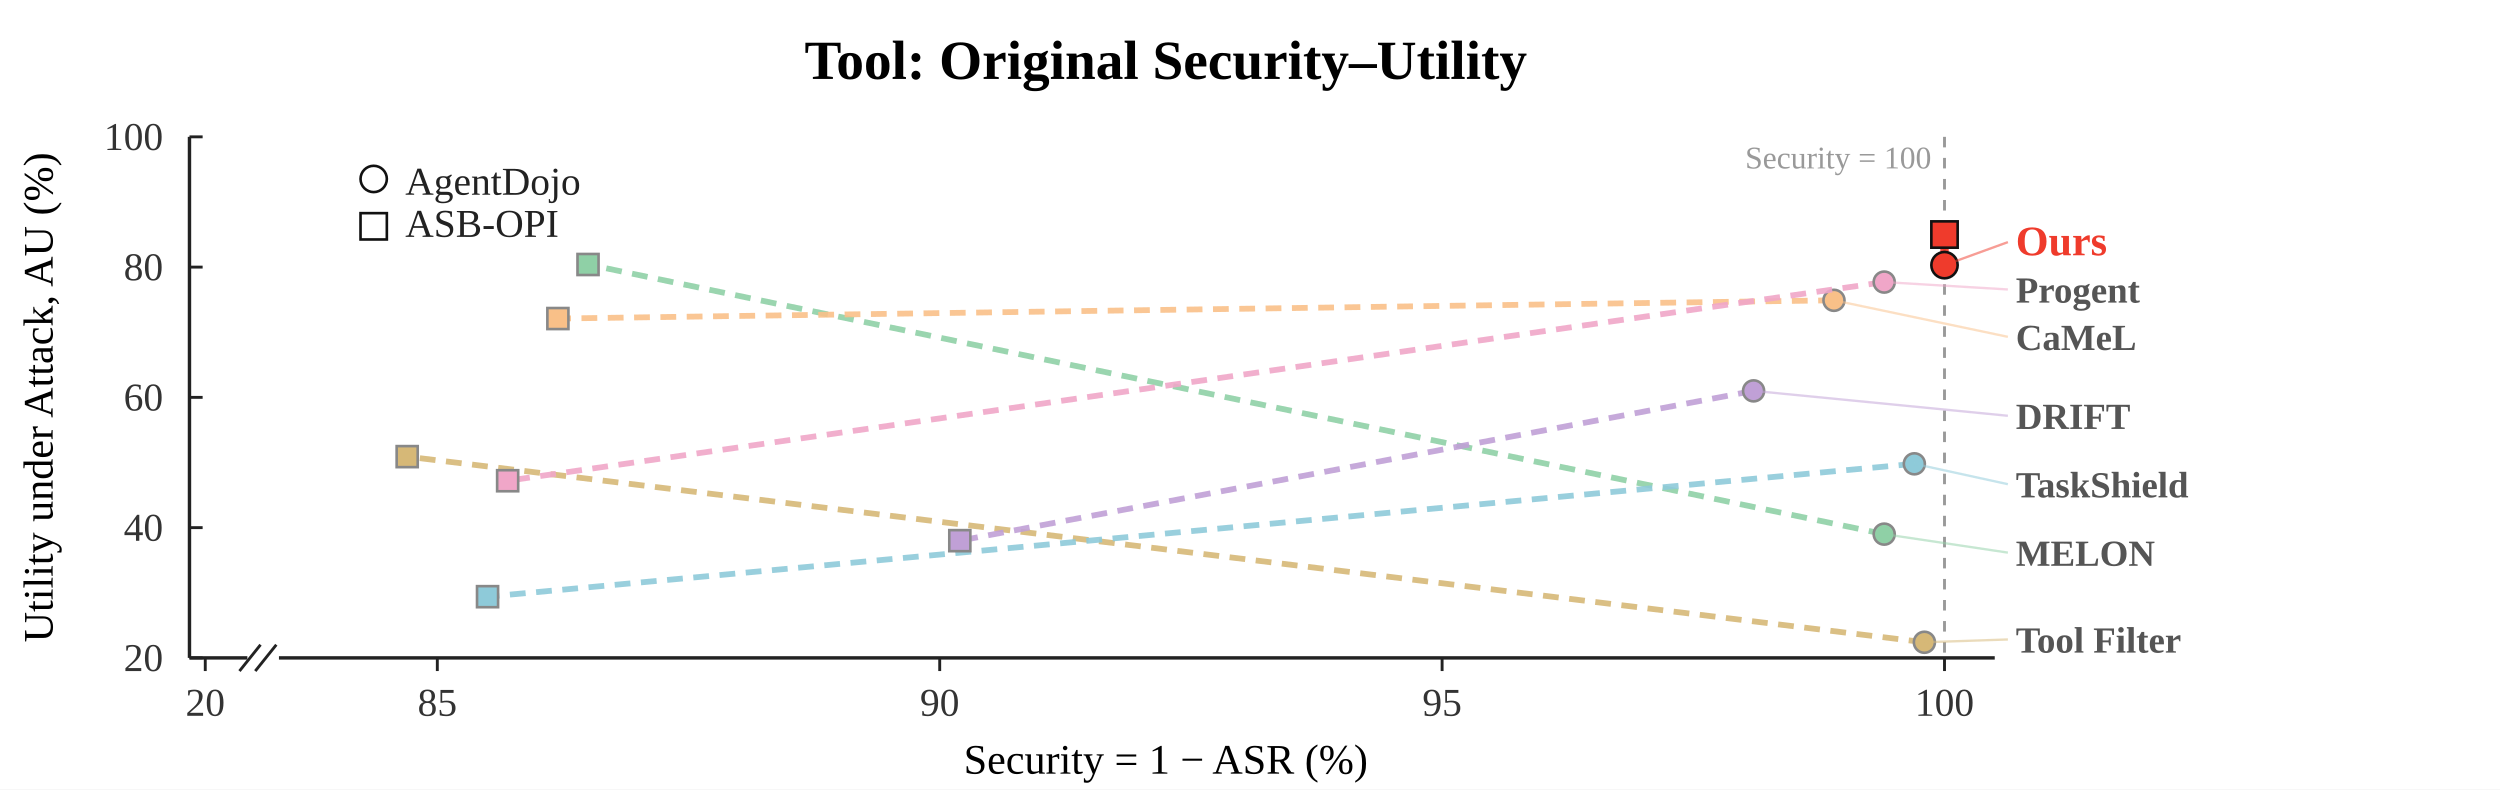
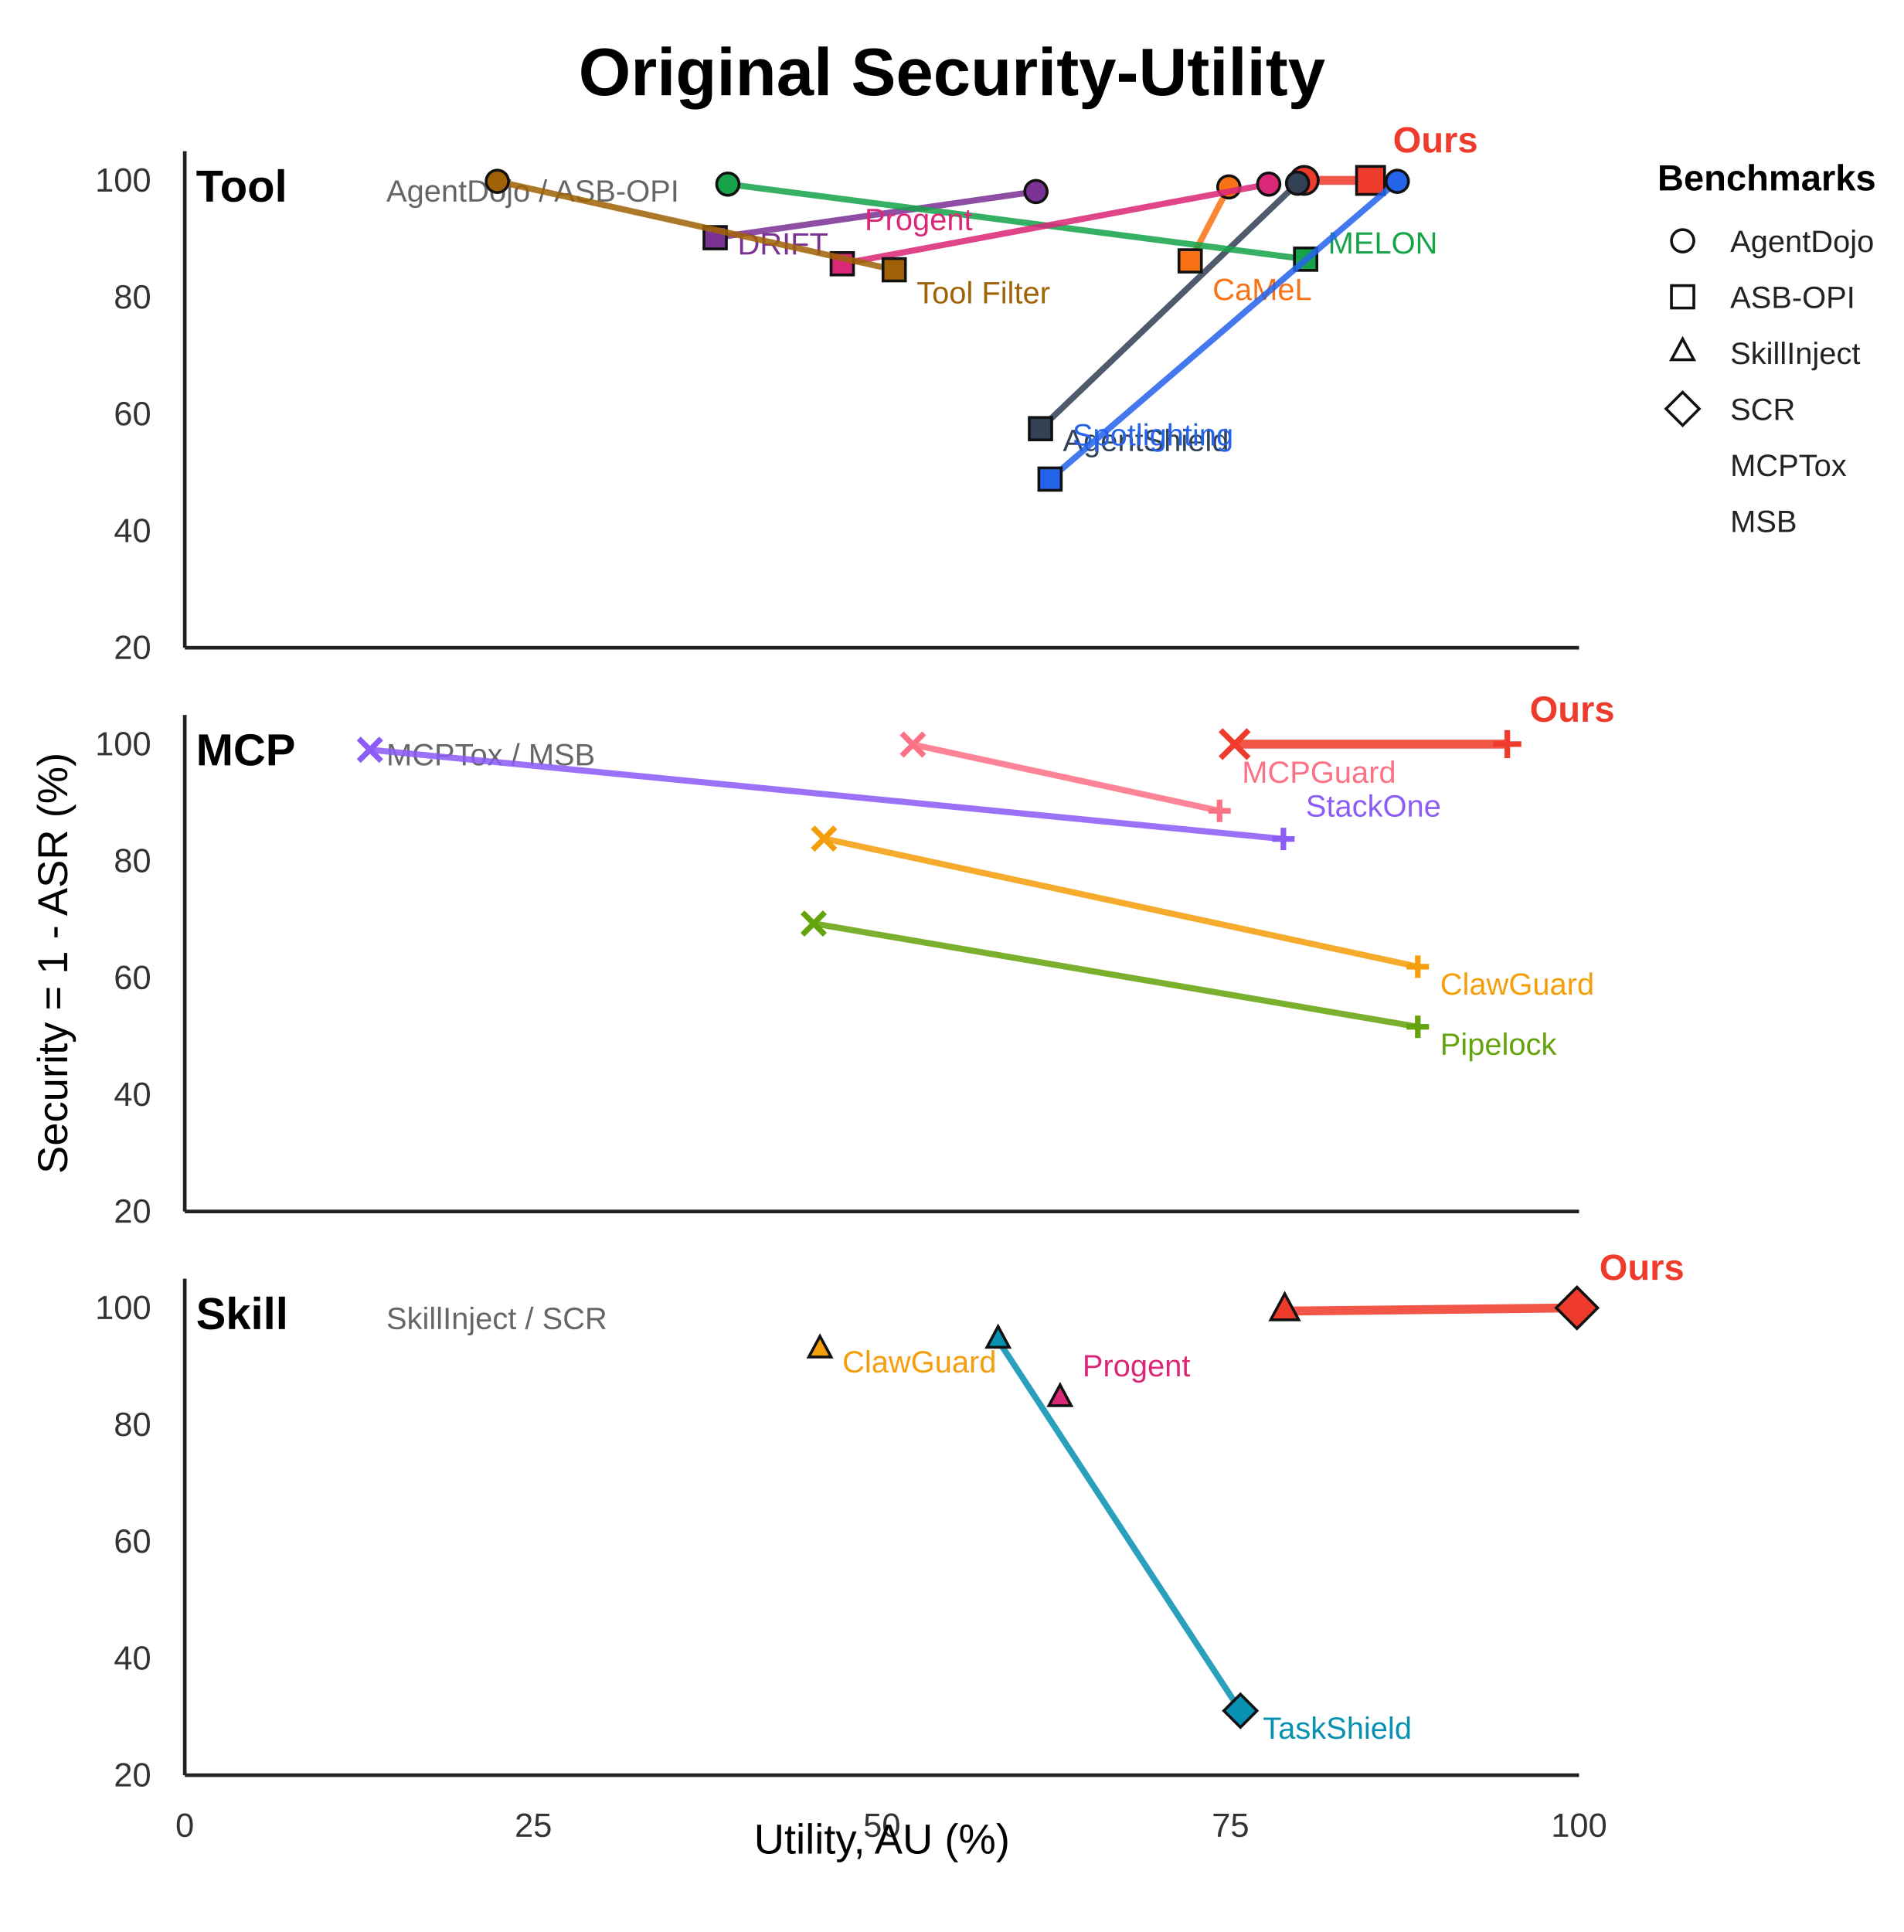
- <svg xmlns="http://www.w3.org/2000/svg" width="950" height="300" viewBox="0 0 950 300">
+ <svg xmlns="http://www.w3.org/2000/svg" width="680" height="690" viewBox="0 0 680 690">
  <rect width="100%" height="100%" fill="#ffffff" />
-   <text x="443" y="30" text-anchor="middle" font-family="'Times New Roman', Times, serif" font-size="21" font-weight="700">Tool: Original Security–Utility</text>
-   <line x1="738.91" y1="52" x2="738.91" y2="250" stroke="#999" stroke-width="1.1" stroke-dasharray="4 4" />
-   <text x="733.91" y="64" text-anchor="end" font-family="'Times New Roman', Times, serif" font-size="12" fill="#999">Security = 100</text>
-   <line x1="72" y1="250.00" x2="77" y2="250.00" stroke="#222" stroke-width="1.1" />
-   <text x="62" y="255.00" text-anchor="end" font-family="'Times New Roman', Times, serif" font-size="15" fill="#333">20</text>
-   <line x1="72" y1="200.50" x2="77" y2="200.50" stroke="#222" stroke-width="1.1" />
-   <text x="62" y="205.50" text-anchor="end" font-family="'Times New Roman', Times, serif" font-size="15" fill="#333">40</text>
-   <line x1="72" y1="151.00" x2="77" y2="151.00" stroke="#222" stroke-width="1.1" />
-   <text x="62" y="156.00" text-anchor="end" font-family="'Times New Roman', Times, serif" font-size="15" fill="#333">60</text>
-   <line x1="72" y1="101.50" x2="77" y2="101.50" stroke="#222" stroke-width="1.1" />
-   <text x="62" y="106.50" text-anchor="end" font-family="'Times New Roman', Times, serif" font-size="15" fill="#333">80</text>
-   <line x1="72" y1="52.00" x2="77" y2="52.00" stroke="#222" stroke-width="1.1" />
-   <text x="62" y="57.00" text-anchor="end" font-family="'Times New Roman', Times, serif" font-size="15" fill="#333">100</text>
-   <line x1="72" y1="250" x2="94" y2="250" stroke="#222" stroke-width="1.3" />
-   <line x1="106" y1="250" x2="758" y2="250" stroke="#222" stroke-width="1.3" />
-   <line x1="91" y1="255" x2="99" y2="245" stroke="#222" stroke-width="1.1" />
-   <line x1="97" y1="255" x2="105" y2="245" stroke="#222" stroke-width="1.1" />
-   <line x1="72" y1="52" x2="72" y2="250" stroke="#222" stroke-width="1.3" />
-   <line x1="78" y1="250" x2="78" y2="255" stroke="#222" stroke-width="1.1" />
-   <text x="78" y="272" text-anchor="middle" font-family="'Times New Roman', Times, serif" font-size="15" fill="#333">20</text>
-   <line x1="166.18" y1="250" x2="166.18" y2="255" stroke="#222" stroke-width="1.1" />
-   <text x="166.18" y="272" text-anchor="middle" font-family="'Times New Roman', Times, serif" font-size="15" fill="#333">85</text>
-   <line x1="357.09" y1="250" x2="357.09" y2="255" stroke="#222" stroke-width="1.1" />
-   <text x="357.09" y="272" text-anchor="middle" font-family="'Times New Roman', Times, serif" font-size="15" fill="#333">90</text>
-   <line x1="548.00" y1="250" x2="548.00" y2="255" stroke="#222" stroke-width="1.1" />
-   <text x="548.00" y="272" text-anchor="middle" font-family="'Times New Roman', Times, serif" font-size="15" fill="#333">95</text>
-   <line x1="738.91" y1="250" x2="738.91" y2="255" stroke="#222" stroke-width="1.1" />
-   <text x="738.91" y="272" text-anchor="middle" font-family="'Times New Roman', Times, serif" font-size="15" fill="#333">100</text>
-   <polyline points="731.27,244.06 154.73,173.52" fill="none" stroke="#d6b877" stroke-width="2.2" stroke-dasharray="6 4" opacity="0.9" />
-   <circle cx="731.27" cy="244.06" r="4.0" fill="#d6b877" stroke="#888" stroke-width="1" />
-   <rect x="150.73" y="169.52" width="8" height="8" fill="#d6b877" stroke="#888" stroke-width="1" />
-   <line x1="763" y1="243" x2="731.27" y2="244.06" stroke="#d6b877" stroke-width="0.9" opacity="0.5" />
-   <text x="766" y="248" text-anchor="start" font-family="'Times New Roman', Times, serif" font-size="14" font-weight="600" fill="#555">Tool Filter</text>
-   <polyline points="716.00,202.97 223.45,100.51" fill="none" stroke="#8fd0a6" stroke-width="2.2" stroke-dasharray="6 4" opacity="0.9" />
-   <circle cx="716.00" cy="202.97" r="4.0" fill="#8fd0a6" stroke="#888" stroke-width="1" />
-   <rect x="219.45" y="96.51" width="8" height="8" fill="#8fd0a6" stroke="#888" stroke-width="1" />
-   <line x1="763" y1="210" x2="716.00" y2="202.97" stroke="#8fd0a6" stroke-width="0.9" opacity="0.5" />
-   <text x="766" y="215" text-anchor="start" font-family="'Times New Roman', Times, serif" font-size="14" font-weight="600" fill="#555">MELON</text>
-   <polyline points="727.45,176.25 185.27,226.74" fill="none" stroke="#8ecad9" stroke-width="2.2" stroke-dasharray="6 4" opacity="0.9" />
-   <circle cx="727.45" cy="176.25" r="4.0" fill="#8ecad9" stroke="#888" stroke-width="1" />
-   <rect x="181.27" y="222.74" width="8" height="8" fill="#8ecad9" stroke="#888" stroke-width="1" />
-   <line x1="763" y1="184" x2="727.45" y2="176.25" stroke="#8ecad9" stroke-width="0.9" opacity="0.5" />
-   <text x="766" y="189" text-anchor="start" font-family="'Times New Roman', Times, serif" font-size="14" font-weight="600" fill="#555">TaskShield</text>
-   <polyline points="666.36,148.53 364.73,205.45" fill="none" stroke="#c0a0d6" stroke-width="2.2" stroke-dasharray="6 4" opacity="0.9" />
-   <circle cx="666.36" cy="148.53" r="4.0" fill="#c0a0d6" stroke="#888" stroke-width="1" />
-   <rect x="360.73" y="201.45" width="8" height="8" fill="#c0a0d6" stroke="#888" stroke-width="1" />
-   <line x1="763" y1="158" x2="666.36" y2="148.53" stroke="#c0a0d6" stroke-width="0.9" opacity="0.5" />
-   <text x="766" y="163" text-anchor="start" font-family="'Times New Roman', Times, serif" font-size="14" font-weight="600" fill="#555">DRIFT</text>
-   <polyline points="696.91,114.12 212.00,121.05" fill="none" stroke="#f9c088" stroke-width="2.2" stroke-dasharray="6 4" opacity="0.9" />
-   <circle cx="696.91" cy="114.12" r="4.0" fill="#f9c088" stroke="#888" stroke-width="1" />
-   <rect x="208.00" y="117.05" width="8" height="8" fill="#f9c088" stroke="#888" stroke-width="1" />
-   <line x1="763" y1="128" x2="696.91" y2="114.12" stroke="#f9c088" stroke-width="0.9" opacity="0.5" />
-   <text x="766" y="133" text-anchor="start" font-family="'Times New Roman', Times, serif" font-size="14" font-weight="600" fill="#555">CaMeL</text>
-   <polyline points="716.00,107.19 192.91,182.68" fill="none" stroke="#f0a6c8" stroke-width="2.2" stroke-dasharray="6 4" opacity="0.9" />
-   <circle cx="716.00" cy="107.19" r="4.0" fill="#f0a6c8" stroke="#888" stroke-width="1" />
-   <rect x="188.91" y="178.68" width="8" height="8" fill="#f0a6c8" stroke="#888" stroke-width="1" />
-   <line x1="763" y1="110" x2="716.00" y2="107.19" stroke="#f0a6c8" stroke-width="0.9" opacity="0.5" />
-   <text x="766" y="115" text-anchor="start" font-family="'Times New Roman', Times, serif" font-size="14" font-weight="600" fill="#555">Progent</text>
-   <polyline points="738.91,100.76 738.91,89.12" fill="none" stroke="#ef3b2c" stroke-width="3.2" opacity="0.92" />
-   <circle cx="738.91" cy="100.76" r="5.0" fill="#ef3b2c" stroke="#111" stroke-width="1" />
-   <rect x="733.91" y="84.12" width="10" height="10" fill="#ef3b2c" stroke="#111" stroke-width="1" />
-   <line x1="763" y1="92" x2="738.91" y2="100.76" stroke="#ef3b2c" stroke-width="0.9" opacity="0.5" />
-   <text x="766" y="97" text-anchor="start" font-family="'Times New Roman', Times, serif" font-size="16" font-weight="700" fill="#ef3b2c">Ours</text>
-   <text x="443" y="294" text-anchor="middle" font-family="'Times New Roman', Times, serif" font-size="16">Security = 1 − ASR (%)</text>
-   <text transform="translate(20 151) rotate(-90)" text-anchor="middle" font-family="'Times New Roman', Times, serif" font-size="16">Utility under Attack, AU (%)</text>
-   <circle cx="142" cy="68" r="5" fill="#ffffff" stroke="#111" stroke-width="1" />
-   <text x="154" y="74" font-family="'Times New Roman', Times, serif" font-size="15" fill="#222">AgentDojo</text>
-   <rect x="137" y="81" width="10" height="10" fill="#ffffff" stroke="#111" stroke-width="1" />
-   <text x="154" y="90" font-family="'Times New Roman', Times, serif" font-size="15" fill="#222">ASB-OPI</text>
+   <text x="340.00" y="34" text-anchor="middle" font-family="Arial, sans-serif" font-size="24" font-weight="700">Original Security-Utility</text>
+   <text x="70" y="72.00" font-family="Arial, sans-serif" font-size="16" font-weight="700">Tool</text>
+   <text x="138" y="72.00" font-family="Arial, sans-serif" font-size="11" fill="#666">AgentDojo / ASB-OPI</text>
+   <text x="54" y="235.33" text-anchor="end" font-family="Arial, sans-serif" font-size="12" fill="#333">20</text>
+   <text x="54" y="193.61" text-anchor="end" font-family="Arial, sans-serif" font-size="12" fill="#333">40</text>
+   <text x="54" y="151.88" text-anchor="end" font-family="Arial, sans-serif" font-size="12" fill="#333">60</text>
+   <text x="54" y="110.16" text-anchor="end" font-family="Arial, sans-serif" font-size="12" fill="#333">80</text>
+   <text x="54" y="68.43" text-anchor="end" font-family="Arial, sans-serif" font-size="12" fill="#333">100</text>
+   <line x1="66" y1="231.33" x2="564" y2="231.33" stroke="#222" stroke-width="1.3" />
+   <line x1="66" y1="54.0" x2="66" y2="231.33" stroke="#222" stroke-width="1.3" />
+   <polyline points="465.83,64.43 489.54,64.43" fill="none" stroke="#ef3b2c" stroke-width="3.2" opacity="0.86" />
+   <circle cx="465.83" cy="64.43" r="5.0" fill="#ef3b2c" stroke="#111" stroke-width="1" />
+   <rect x="484.54" y="59.43" width="10" height="10" fill="#ef3b2c" stroke="#111" stroke-width="1" />
+   <text x="497.54" y="54.43" text-anchor="start" font-family="Arial, sans-serif" font-size="13" font-weight="700" fill="#ef3b2c">Ours</text>
+   <polyline points="463.45,65.43 371.64,153.10" fill="none" stroke="#334155" stroke-width="2.2" opacity="0.86" />
+   <circle cx="463.45" cy="65.43" r="4.0" fill="#334155" stroke="#111" stroke-width="1" />
+   <rect x="367.64" y="149.10" width="8" height="8" fill="#334155" stroke="#111" stroke-width="1" />
+   <text x="379.64" y="161.10" text-anchor="start" font-family="Arial, sans-serif" font-size="11" font-weight="500" fill="#334155">AgentShield</text>
+   <polyline points="438.91,66.75 425.10,93.17" fill="none" stroke="#f97316" stroke-width="2.2" opacity="0.86" />
+   <circle cx="438.91" cy="66.75" r="4.0" fill="#f97316" stroke="#111" stroke-width="1" />
+   <rect x="421.10" y="89.17" width="8" height="8" fill="#f97316" stroke="#111" stroke-width="1" />
+   <text x="433.10" y="107.17" text-anchor="start" font-family="Arial, sans-serif" font-size="11" font-weight="500" fill="#f97316">CaMeL</text>
+   <polyline points="370.03,68.41 255.44,84.89" fill="none" stroke="#7b3294" stroke-width="2.2" opacity="0.86" />
+   <circle cx="370.03" cy="68.41" r="4.0" fill="#7b3294" stroke="#111" stroke-width="1" />
+   <rect x="251.44" y="80.89" width="8" height="8" fill="#7b3294" stroke="#111" stroke-width="1" />
+   <text x="263.44" y="90.89" text-anchor="start" font-family="Arial, sans-serif" font-size="11" font-weight="500" fill="#7b3294">DRIFT</text>
+   <polyline points="259.97,65.76 466.35,92.56" fill="none" stroke="#16a34a" stroke-width="2.2" opacity="0.86" />
+   <circle cx="259.97" cy="65.76" r="4.0" fill="#16a34a" stroke="#111" stroke-width="1" />
+   <rect x="462.35" y="88.56" width="8" height="8" fill="#16a34a" stroke="#111" stroke-width="1" />
+   <text x="474.35" y="90.56" text-anchor="start" font-family="Arial, sans-serif" font-size="11" font-weight="500" fill="#16a34a">MELON</text>
+   <polyline points="453.16,65.76 300.84,94.19" fill="none" stroke="#db2777" stroke-width="2.2" opacity="0.86" />
+   <circle cx="453.16" cy="65.76" r="4.0" fill="#db2777" stroke="#111" stroke-width="1" />
+   <rect x="296.84" y="90.19" width="8" height="8" fill="#db2777" stroke="#111" stroke-width="1" />
+   <text x="308.84" y="82.19" text-anchor="start" font-family="Arial, sans-serif" font-size="11" font-weight="500" fill="#db2777">Progent</text>
+   <polyline points="499.08,64.76 375.05,171.10" fill="none" stroke="#2563eb" stroke-width="2.2" opacity="0.86" />
+   <circle cx="499.08" cy="64.76" r="4.0" fill="#2563eb" stroke="#111" stroke-width="1" />
+   <rect x="371.05" y="167.10" width="8" height="8" fill="#2563eb" stroke="#111" stroke-width="1" />
+   <text x="383.05" y="159.10" text-anchor="start" font-family="Arial, sans-serif" font-size="11" font-weight="500" fill="#2563eb">Spotlighting</text>
+   <polyline points="177.63,64.76 319.39,96.34" fill="none" stroke="#a16207" stroke-width="2.2" opacity="0.86" />
+   <circle cx="177.63" cy="64.76" r="4.0" fill="#a16207" stroke="#111" stroke-width="1" />
+   <rect x="315.39" y="92.34" width="8" height="8" fill="#a16207" stroke="#111" stroke-width="1" />
+   <text x="327.39" y="108.34" text-anchor="start" font-family="Arial, sans-serif" font-size="11" font-weight="500" fill="#a16207">Tool Filter</text>
+   <text x="70" y="273.33" font-family="Arial, sans-serif" font-size="16" font-weight="700">MCP</text>
+   <text x="138" y="273.33" font-family="Arial, sans-serif" font-size="11" fill="#666">MCPTox / MSB</text>
+   <text x="54" y="436.67" text-anchor="end" font-family="Arial, sans-serif" font-size="12" fill="#333">20</text>
+   <text x="54" y="394.94" text-anchor="end" font-family="Arial, sans-serif" font-size="12" fill="#333">40</text>
+   <text x="54" y="353.22" text-anchor="end" font-family="Arial, sans-serif" font-size="12" fill="#333">60</text>
+   <text x="54" y="311.49" text-anchor="end" font-family="Arial, sans-serif" font-size="12" fill="#333">80</text>
+   <text x="54" y="269.76" text-anchor="end" font-family="Arial, sans-serif" font-size="12" fill="#333">100</text>
+   <line x1="66" y1="432.67" x2="564" y2="432.67" stroke="#222" stroke-width="1.3" />
+   <line x1="66" y1="255.333" x2="66" y2="432.67" stroke="#222" stroke-width="1.3" />
+   <polyline points="440.98,265.76 538.38,265.76" fill="none" stroke="#ef3b2c" stroke-width="3.2" opacity="0.86" />
+   <line x1="435.98" y1="260.76" x2="445.98" y2="270.76" stroke="#ef3b2c" stroke-width="2" />
+   <line x1="435.98" y1="270.76" x2="445.98" y2="260.76" stroke="#ef3b2c" stroke-width="2" />
+   <line x1="533.38" y1="265.76" x2="543.38" y2="265.76" stroke="#ef3b2c" stroke-width="2" />
+   <line x1="538.38" y1="260.76" x2="538.38" y2="270.76" stroke="#ef3b2c" stroke-width="2" />
+   <text x="546.38" y="257.76" text-anchor="start" font-family="Arial, sans-serif" font-size="13" font-weight="700" fill="#ef3b2c">Ours</text>
+   <polyline points="294.31,299.50 506.40,345.26" fill="none" stroke="#f59e0b" stroke-width="2.2" opacity="0.86" />
+   <line x1="290.31" y1="295.50" x2="298.31" y2="303.50" stroke="#f59e0b" stroke-width="2" />
+   <line x1="290.31" y1="303.50" x2="298.31" y2="295.50" stroke="#f59e0b" stroke-width="2" />
+   <line x1="502.40" y1="345.26" x2="510.40" y2="345.26" stroke="#f59e0b" stroke-width="2" />
+   <line x1="506.40" y1="341.26" x2="506.40" y2="349.26" stroke="#f59e0b" stroke-width="2" />
+   <text x="514.40" y="355.26" text-anchor="start" font-family="Arial, sans-serif" font-size="11" font-weight="500" fill="#f59e0b">ClawGuard</text>
+   <polyline points="326.08,265.92 435.60,289.58" fill="none" stroke="#fb7185" stroke-width="2.2" opacity="0.86" />
+   <line x1="322.08" y1="261.92" x2="330.08" y2="269.92" stroke="#fb7185" stroke-width="2" />
+   <line x1="322.08" y1="269.92" x2="330.08" y2="261.92" stroke="#fb7185" stroke-width="2" />
+   <line x1="431.60" y1="289.58" x2="439.60" y2="289.58" stroke="#fb7185" stroke-width="2" />
+   <line x1="435.60" y1="285.58" x2="435.60" y2="293.58" stroke="#fb7185" stroke-width="2" />
+   <text x="443.60" y="279.58" text-anchor="start" font-family="Arial, sans-serif" font-size="11" font-weight="500" fill="#fb7185">MCPGuard</text>
+   <polyline points="290.62,329.84 506.40,366.72" fill="none" stroke="#65a30d" stroke-width="2.2" opacity="0.86" />
+   <line x1="286.62" y1="325.84" x2="294.62" y2="333.84" stroke="#65a30d" stroke-width="2" />
+   <line x1="286.62" y1="333.84" x2="294.62" y2="325.84" stroke="#65a30d" stroke-width="2" />
+   <line x1="502.40" y1="366.72" x2="510.40" y2="366.72" stroke="#65a30d" stroke-width="2" />
+   <line x1="506.40" y1="362.72" x2="506.40" y2="370.72" stroke="#65a30d" stroke-width="2" />
+   <text x="514.40" y="376.72" text-anchor="start" font-family="Arial, sans-serif" font-size="11" font-weight="500" fill="#65a30d">Pipelock</text>
+   <polyline points="132.13,267.78 458.40,299.64" fill="none" stroke="#8b5cf6" stroke-width="2.2" opacity="0.86" />
+   <line x1="128.13" y1="263.78" x2="136.13" y2="271.78" stroke="#8b5cf6" stroke-width="2" />
+   <line x1="128.13" y1="271.78" x2="136.13" y2="263.78" stroke="#8b5cf6" stroke-width="2" />
+   <line x1="454.40" y1="299.64" x2="462.40" y2="299.64" stroke="#8b5cf6" stroke-width="2" />
+   <line x1="458.40" y1="295.64" x2="458.40" y2="303.64" stroke="#8b5cf6" stroke-width="2" />
+   <text x="466.40" y="291.64" text-anchor="start" font-family="Arial, sans-serif" font-size="11" font-weight="500" fill="#8b5cf6">StackOne</text>
+   <text x="70" y="474.67" font-family="Arial, sans-serif" font-size="16" font-weight="700">Skill</text>
+   <text x="138" y="474.67" font-family="Arial, sans-serif" font-size="11" fill="#666">SkillInject / SCR</text>
+   <text x="54" y="638.00" text-anchor="end" font-family="Arial, sans-serif" font-size="12" fill="#333">20</text>
+   <text x="54" y="596.27" text-anchor="end" font-family="Arial, sans-serif" font-size="12" fill="#333">40</text>
+   <text x="54" y="554.55" text-anchor="end" font-family="Arial, sans-serif" font-size="12" fill="#333">60</text>
+   <text x="54" y="512.82" text-anchor="end" font-family="Arial, sans-serif" font-size="12" fill="#333">80</text>
+   <text x="54" y="471.10" text-anchor="end" font-family="Arial, sans-serif" font-size="12" fill="#333">100</text>
+   <text x="66.00" y="656.00" text-anchor="middle" font-family="Arial, sans-serif" font-size="12" fill="#333">0</text>
+   <text x="190.50" y="656.00" text-anchor="middle" font-family="Arial, sans-serif" font-size="12" fill="#333">25</text>
+   <text x="315.00" y="656.00" text-anchor="middle" font-family="Arial, sans-serif" font-size="12" fill="#333">50</text>
+   <text x="439.50" y="656.00" text-anchor="middle" font-family="Arial, sans-serif" font-size="12" fill="#333">75</text>
+   <text x="564.00" y="656.00" text-anchor="middle" font-family="Arial, sans-serif" font-size="12" fill="#333">100</text>
+   <line x1="66" y1="634.00" x2="564" y2="634.00" stroke="#222" stroke-width="1.3" />
+   <line x1="66" y1="456.667" x2="66" y2="634.00" stroke="#222" stroke-width="1.3" />
+   <polyline points="458.87,468.26 563.25,467.10" fill="none" stroke="#ef3b2c" stroke-width="3.2" opacity="0.86" />
+   <polygon points="458.87,462.06 453.87,471.36 463.87,471.36" fill="#ef3b2c" stroke="#111" stroke-width="1" />
+   <polygon points="563.25,459.69 555.85,467.10 563.25,474.51 570.66,467.10" fill="#ef3b2c" stroke="#111" stroke-width="1" />
+   <text x="571.25" y="457.10" text-anchor="start" font-family="Arial, sans-serif" font-size="13" font-weight="700" fill="#ef3b2c">Ours</text>
+   <polygon points="292.87,477.21 288.87,484.65 296.87,484.65" fill="#f59e0b" stroke="#111" stroke-width="1" />
+   <text x="300.87" y="490.17" text-anchor="start" font-family="Arial, sans-serif" font-size="11" font-weight="500" fill="#f59e0b">ClawGuard</text>
+   <polygon points="378.63,494.59 374.63,502.03 382.63,502.03" fill="#db2777" stroke="#111" stroke-width="1" />
+   <text x="386.63" y="491.55" text-anchor="start" font-family="Arial, sans-serif" font-size="11" font-weight="500" fill="#db2777">Progent</text>
+   <polyline points="356.50,478.69 443.05,610.98" fill="none" stroke="#0891b2" stroke-width="2.2" opacity="0.86" />
+   <polygon points="356.50,473.73 352.50,481.17 360.50,481.17" fill="#0891b2" stroke="#111" stroke-width="1" />
+   <polygon points="443.05,605.05 437.12,610.98 443.05,616.90 448.97,610.98" fill="#0891b2" stroke="#111" stroke-width="1" />
+   <text x="451.05" y="620.98" text-anchor="start" font-family="Arial, sans-serif" font-size="11" font-weight="500" fill="#0891b2">TaskShield</text>
+   <text x="315.00" y="662" text-anchor="middle" font-family="Arial, sans-serif" font-size="15">Utility, AU (%)</text>
+   <text transform="translate(24 344.00) rotate(-90)" text-anchor="middle" font-family="Arial, sans-serif" font-size="15">Security = 1 - ASR (%)</text>
+   <text x="592" y="68" font-family="Arial, sans-serif" font-size="13" font-weight="700">Benchmarks</text>
+   <circle cx="601.00" cy="86.00" r="4.0" fill="#ffffff" stroke="#111" stroke-width="1" />
+   <text x="618" y="90" font-family="Arial, sans-serif" font-size="11" fill="#222">AgentDojo</text>
+   <rect x="597.00" y="102.00" width="8" height="8" fill="#ffffff" stroke="#111" stroke-width="1" />
+   <text x="618" y="110" font-family="Arial, sans-serif" font-size="11" fill="#222">ASB-OPI</text>
+   <polygon points="601.00,121.04 597.00,128.48 605.00,128.48" fill="#ffffff" stroke="#111" stroke-width="1" />
+   <text x="618" y="130" font-family="Arial, sans-serif" font-size="11" fill="#222">SkillInject</text>
+   <polygon points="601.00,140.07 595.07,146.00 601.00,151.93 606.93,146.00" fill="#ffffff" stroke="#111" stroke-width="1" />
+   <text x="618" y="150" font-family="Arial, sans-serif" font-size="11" fill="#222">SCR</text>
+   <line x1="597.00" y1="162.00" x2="605.00" y2="170.00" stroke="#ffffff" stroke-width="2" />
+   <line x1="597.00" y1="170.00" x2="605.00" y2="162.00" stroke="#ffffff" stroke-width="2" />
+   <text x="618" y="170" font-family="Arial, sans-serif" font-size="11" fill="#222">MCPTox</text>
+   <line x1="597.00" y1="186.00" x2="605.00" y2="186.00" stroke="#ffffff" stroke-width="2" />
+   <line x1="601.00" y1="182.00" x2="601.00" y2="190.00" stroke="#ffffff" stroke-width="2" />
+   <text x="618" y="190" font-family="Arial, sans-serif" font-size="11" fill="#222">MSB</text>
</svg>
